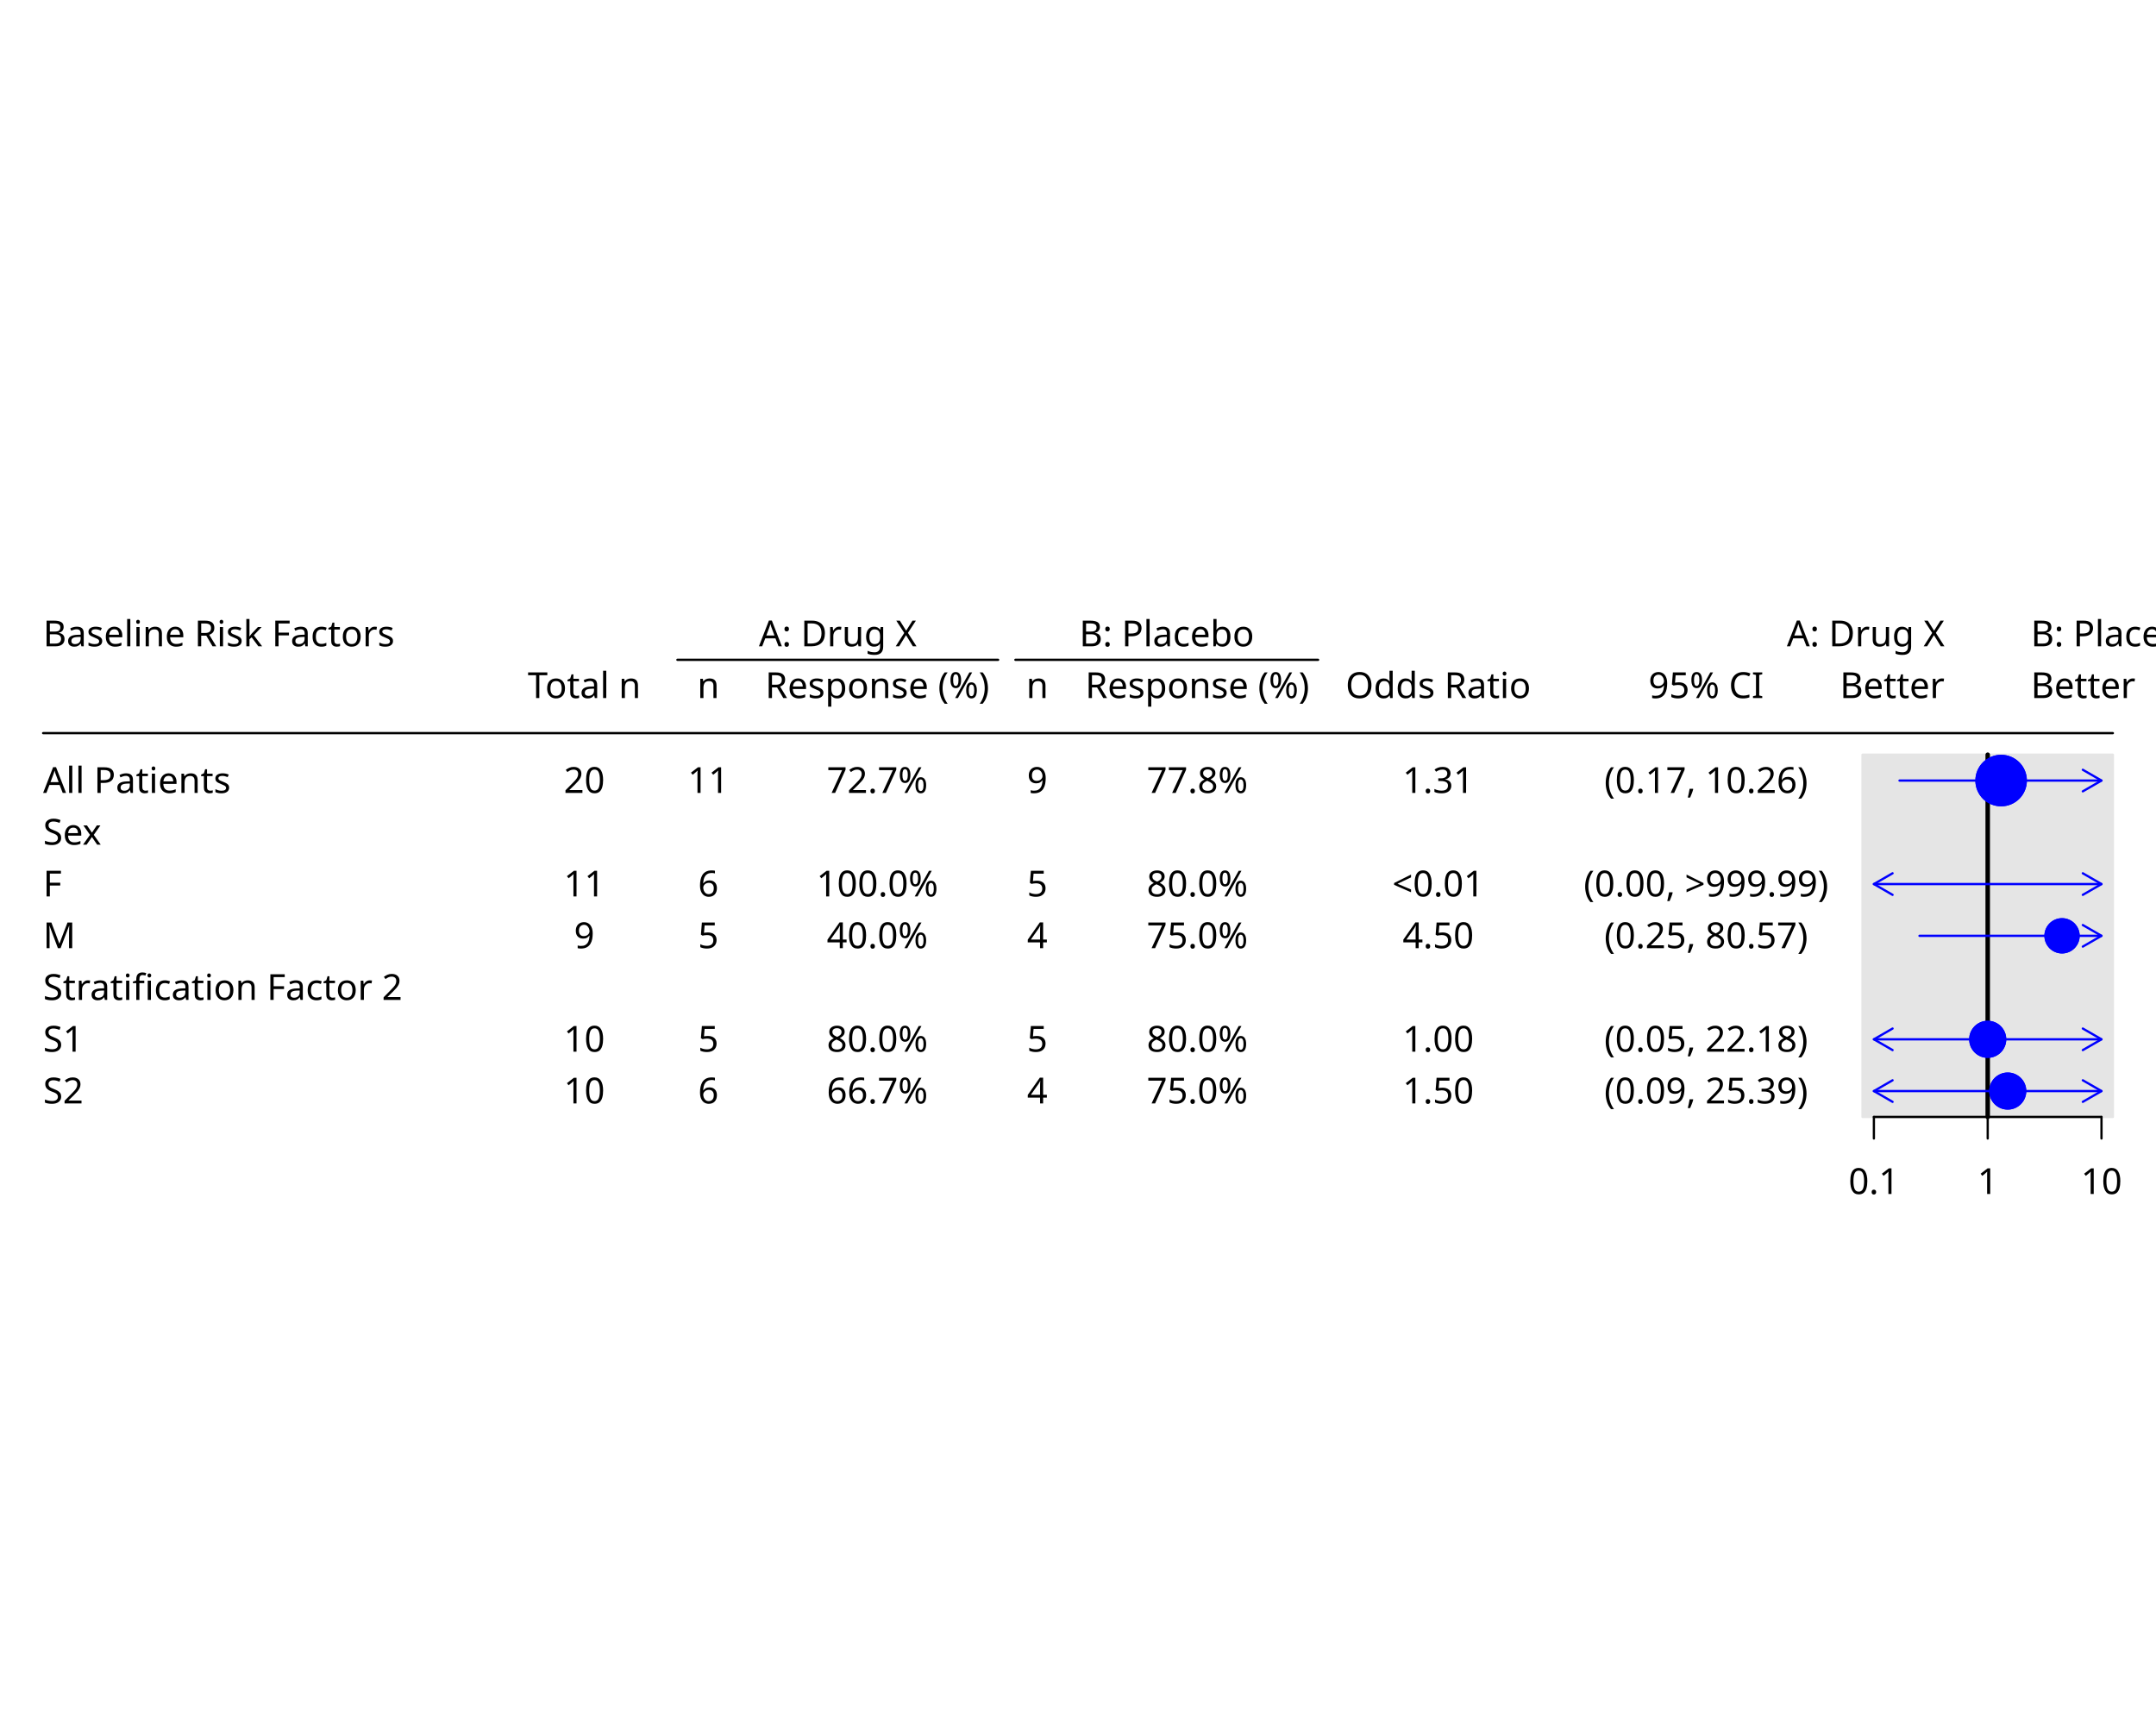
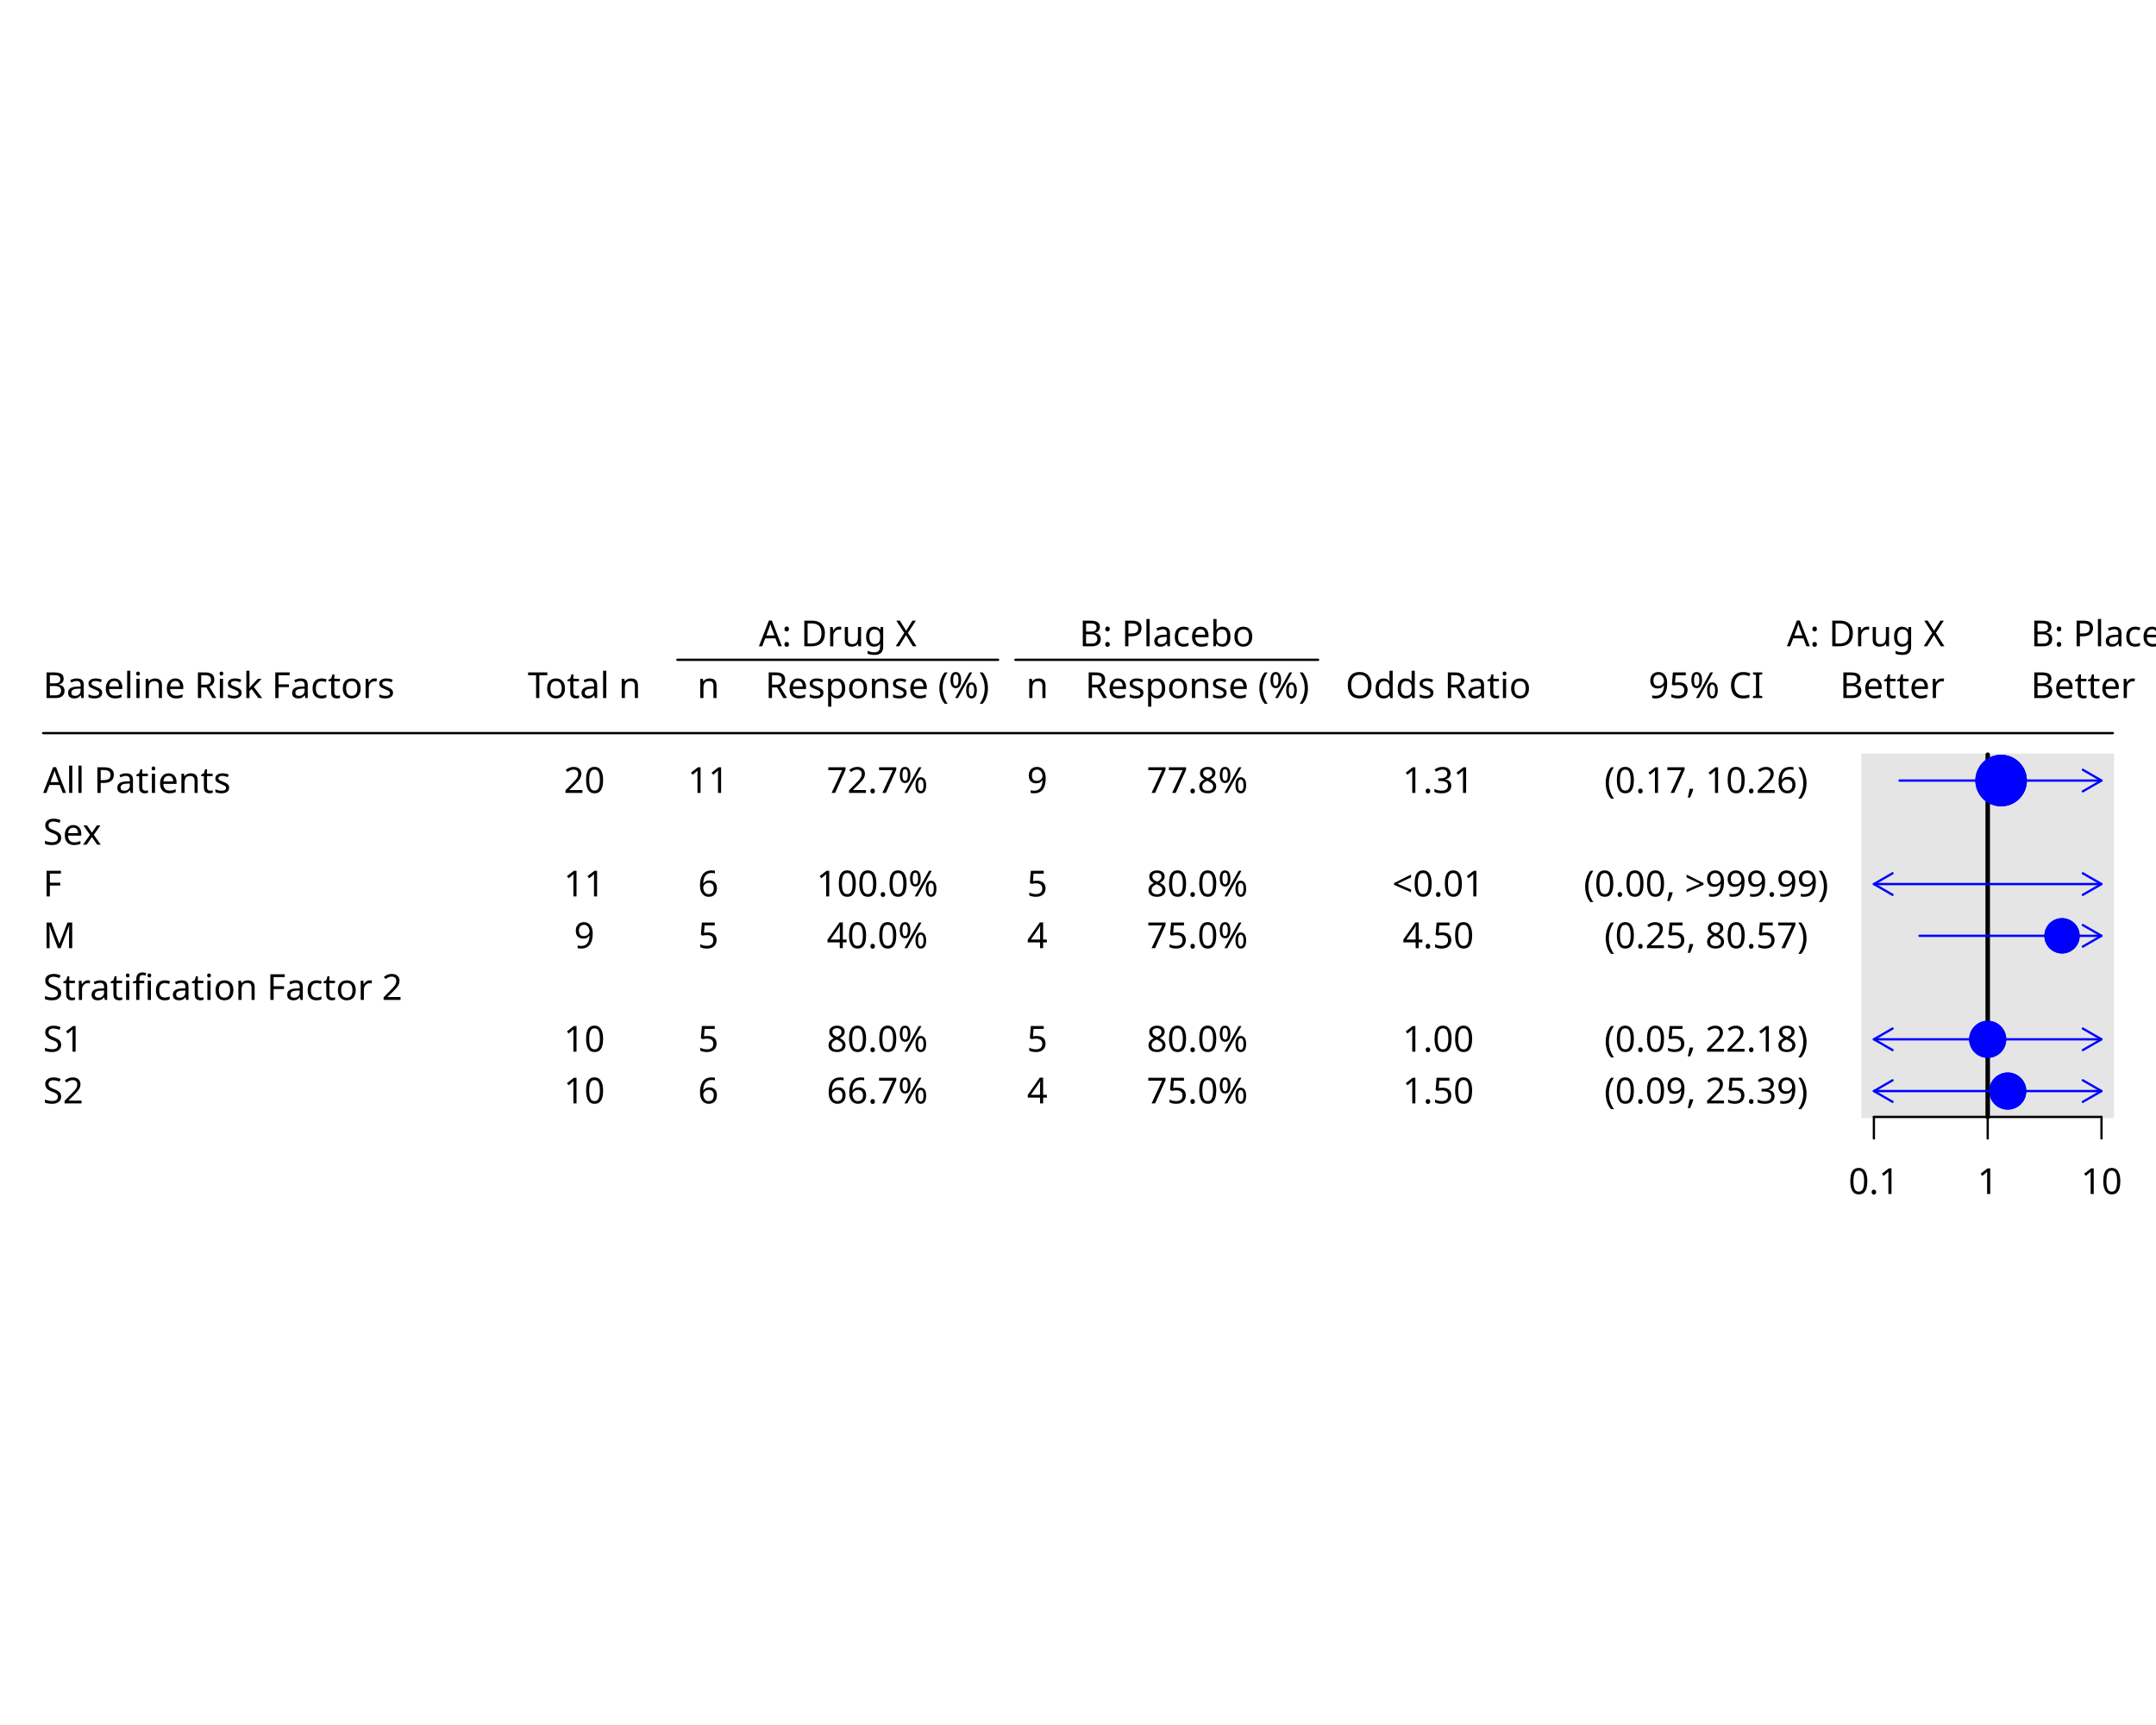
<svg xmlns="http://www.w3.org/2000/svg" class="svglite" data-engine-version="2.0" width="720.00pt" height="576.00pt" viewBox="0 0 720.00 576.00">
  <defs>
    <style type="text/css">
    .svglite line, .svglite polyline, .svglite polygon, .svglite path, .svglite rect, .svglite circle {
      fill: none;
      stroke: #000000;
      stroke-linecap: round;
      stroke-linejoin: round;
      stroke-miterlimit: 10.00;
    }
  </style>
  </defs>
  <rect width="100%" height="100%" style="stroke: none; fill: #FFFFFF;" />
  <defs>
    <clipPath id="cpMC4wMHw3MjAuMDB8MC4wMHw1NzYuMDA=">
      <rect x="0.00" y="0.00" width="720.00" height="576.00" />
    </clipPath>
  </defs>
  <g clip-path="url(#cpMC4wMHw3MjAuMDB8MC4wMHw1NzYuMDA=)">
-     <text x="14.40" y="215.81" style="font-size: 12.00px; font-family: sans;" textLength="116.06px" lengthAdjust="spacingAndGlyphs">Baseline Risk Factors</text>
    <text x="195.13" y="215.81" text-anchor="middle" style="font-size: 12.00px; font-family: sans;" textLength="3.33px" lengthAdjust="spacingAndGlyphs"> </text>
    <text x="279.78" y="215.81" text-anchor="middle" style="font-size: 12.00px; font-family: sans;" textLength="52.03px" lengthAdjust="spacingAndGlyphs">A: Drug X</text>
    <polyline points="226.22,220.32 333.33,220.32 " style="stroke-width: 0.75;" />
    <text x="389.64" y="215.81" text-anchor="middle" style="font-size: 12.00px; font-family: sans;" textLength="58.05px" lengthAdjust="spacingAndGlyphs">B: Placebo</text>
    <polyline points="339.09,220.32 440.19,220.32 " style="stroke-width: 0.75;" />
    <text x="532.53" y="215.81" text-anchor="middle" style="font-size: 12.00px; font-family: sans;" textLength="3.33px" lengthAdjust="spacingAndGlyphs"> </text>
+     <text x="14.40" y="233.09" style="font-size: 12.00px; font-family: sans;" textLength="116.06px" lengthAdjust="spacingAndGlyphs">Baseline Risk Factors</text>
    <text x="195.13" y="233.09" text-anchor="middle" style="font-size: 12.00px; font-family: sans;" textLength="36.68px" lengthAdjust="spacingAndGlyphs">Total n</text>
    <text x="236.55" y="233.09" text-anchor="middle" style="font-size: 12.00px; font-family: sans;" textLength="6.67px" lengthAdjust="spacingAndGlyphs">n</text>
    <text x="292.98" y="233.09" text-anchor="middle" style="font-size: 12.00px; font-family: sans;" textLength="76.05px" lengthAdjust="spacingAndGlyphs">Response (%)</text>
    <text x="346.41" y="233.09" text-anchor="middle" style="font-size: 12.00px; font-family: sans;" textLength="6.67px" lengthAdjust="spacingAndGlyphs">n</text>
    <text x="399.84" y="233.09" text-anchor="middle" style="font-size: 12.00px; font-family: sans;" textLength="76.05px" lengthAdjust="spacingAndGlyphs">Response (%)</text>
    <text x="480.30" y="233.09" text-anchor="middle" style="font-size: 12.00px; font-family: sans;" textLength="60.04px" lengthAdjust="spacingAndGlyphs">Odds Ratio</text>
    <text x="569.76" y="233.09" text-anchor="middle" style="font-size: 12.00px; font-family: sans;" textLength="39.36px" lengthAdjust="spacingAndGlyphs">95% CI</text>
    <text x="14.40" y="264.77" style="font-size: 12.00px; font-family: sans;" textLength="60.03px" lengthAdjust="spacingAndGlyphs">All Patients</text>
    <text x="195.13" y="264.77" text-anchor="middle" style="font-size: 12.00px; font-family: sans;" textLength="13.35px" lengthAdjust="spacingAndGlyphs">20</text>
    <text x="236.55" y="264.77" text-anchor="middle" style="font-size: 12.00px; font-family: sans;" textLength="13.35px" lengthAdjust="spacingAndGlyphs">11</text>
    <text x="292.98" y="264.77" text-anchor="middle" style="font-size: 12.00px; font-family: sans;" textLength="34.03px" lengthAdjust="spacingAndGlyphs">72.7%</text>
    <text x="346.41" y="264.77" text-anchor="middle" style="font-size: 12.00px; font-family: sans;" textLength="6.67px" lengthAdjust="spacingAndGlyphs">9</text>
    <text x="399.84" y="264.77" text-anchor="middle" style="font-size: 12.00px; font-family: sans;" textLength="34.03px" lengthAdjust="spacingAndGlyphs">77.8%</text>
    <text x="480.30" y="264.77" text-anchor="middle" style="font-size: 12.00px; font-family: sans;" textLength="23.36px" lengthAdjust="spacingAndGlyphs">1.31</text>
    <text x="569.76" y="264.77" text-anchor="middle" style="font-size: 12.00px; font-family: sans;" textLength="68.05px" lengthAdjust="spacingAndGlyphs">(0.17, 10.26)</text>
    <text x="14.40" y="282.05" style="font-size: 12.00px; font-family: sans;" textLength="20.69px" lengthAdjust="spacingAndGlyphs">Sex</text>
    <text x="14.40" y="299.33" style="font-size: 12.00px; font-family: sans;" textLength="20.66px" lengthAdjust="spacingAndGlyphs">    F</text>
    <text x="195.13" y="299.33" text-anchor="middle" style="font-size: 12.00px; font-family: sans;" textLength="13.35px" lengthAdjust="spacingAndGlyphs">11</text>
    <text x="236.55" y="299.33" text-anchor="middle" style="font-size: 12.00px; font-family: sans;" textLength="6.67px" lengthAdjust="spacingAndGlyphs">6</text>
    <text x="292.98" y="299.33" text-anchor="middle" style="font-size: 12.00px; font-family: sans;" textLength="40.70px" lengthAdjust="spacingAndGlyphs">100.0%</text>
    <text x="346.41" y="299.33" text-anchor="middle" style="font-size: 12.00px; font-family: sans;" textLength="6.67px" lengthAdjust="spacingAndGlyphs">5</text>
    <text x="399.84" y="299.33" text-anchor="middle" style="font-size: 12.00px; font-family: sans;" textLength="34.03px" lengthAdjust="spacingAndGlyphs">80.0%</text>
    <text x="480.30" y="299.33" text-anchor="middle" style="font-size: 12.00px; font-family: sans;" textLength="30.37px" lengthAdjust="spacingAndGlyphs">&lt;0.01</text>
    <text x="569.76" y="299.33" text-anchor="middle" style="font-size: 12.00px; font-family: sans;" textLength="81.73px" lengthAdjust="spacingAndGlyphs">(0.00, &gt;999.99)</text>
    <text x="14.40" y="316.61" style="font-size: 12.00px; font-family: sans;" textLength="23.34px" lengthAdjust="spacingAndGlyphs">    M</text>
    <text x="195.13" y="316.61" text-anchor="middle" style="font-size: 12.00px; font-family: sans;" textLength="6.67px" lengthAdjust="spacingAndGlyphs">9</text>
    <text x="236.55" y="316.61" text-anchor="middle" style="font-size: 12.00px; font-family: sans;" textLength="6.67px" lengthAdjust="spacingAndGlyphs">5</text>
    <text x="292.98" y="316.61" text-anchor="middle" style="font-size: 12.00px; font-family: sans;" textLength="34.03px" lengthAdjust="spacingAndGlyphs">40.0%</text>
    <text x="346.41" y="316.61" text-anchor="middle" style="font-size: 12.00px; font-family: sans;" textLength="6.67px" lengthAdjust="spacingAndGlyphs">4</text>
    <text x="399.84" y="316.61" text-anchor="middle" style="font-size: 12.00px; font-family: sans;" textLength="34.03px" lengthAdjust="spacingAndGlyphs">75.0%</text>
    <text x="480.30" y="316.61" text-anchor="middle" style="font-size: 12.00px; font-family: sans;" textLength="23.36px" lengthAdjust="spacingAndGlyphs">4.50</text>
    <text x="569.76" y="316.61" text-anchor="middle" style="font-size: 12.00px; font-family: sans;" textLength="68.05px" lengthAdjust="spacingAndGlyphs">(0.25, 80.57)</text>
    <text x="14.40" y="333.89" style="font-size: 12.00px; font-family: sans;" textLength="113.39px" lengthAdjust="spacingAndGlyphs">Stratification Factor 2</text>
    <text x="14.40" y="351.17" style="font-size: 12.00px; font-family: sans;" textLength="28.02px" lengthAdjust="spacingAndGlyphs">    S1</text>
    <text x="195.13" y="351.17" text-anchor="middle" style="font-size: 12.00px; font-family: sans;" textLength="13.35px" lengthAdjust="spacingAndGlyphs">10</text>
    <text x="236.55" y="351.17" text-anchor="middle" style="font-size: 12.00px; font-family: sans;" textLength="6.67px" lengthAdjust="spacingAndGlyphs">5</text>
    <text x="292.98" y="351.17" text-anchor="middle" style="font-size: 12.00px; font-family: sans;" textLength="34.03px" lengthAdjust="spacingAndGlyphs">80.0%</text>
    <text x="346.41" y="351.17" text-anchor="middle" style="font-size: 12.00px; font-family: sans;" textLength="6.67px" lengthAdjust="spacingAndGlyphs">5</text>
    <text x="399.84" y="351.17" text-anchor="middle" style="font-size: 12.00px; font-family: sans;" textLength="34.03px" lengthAdjust="spacingAndGlyphs">80.0%</text>
    <text x="480.30" y="351.17" text-anchor="middle" style="font-size: 12.00px; font-family: sans;" textLength="23.36px" lengthAdjust="spacingAndGlyphs">1.00</text>
    <text x="569.76" y="351.17" text-anchor="middle" style="font-size: 12.00px; font-family: sans;" textLength="68.05px" lengthAdjust="spacingAndGlyphs">(0.05, 22.18)</text>
    <text x="14.40" y="368.45" style="font-size: 12.00px; font-family: sans;" textLength="28.02px" lengthAdjust="spacingAndGlyphs">    S2</text>
    <text x="195.13" y="368.45" text-anchor="middle" style="font-size: 12.00px; font-family: sans;" textLength="13.35px" lengthAdjust="spacingAndGlyphs">10</text>
    <text x="236.55" y="368.45" text-anchor="middle" style="font-size: 12.00px; font-family: sans;" textLength="6.67px" lengthAdjust="spacingAndGlyphs">6</text>
    <text x="292.98" y="368.45" text-anchor="middle" style="font-size: 12.00px; font-family: sans;" textLength="34.03px" lengthAdjust="spacingAndGlyphs">66.7%</text>
    <text x="346.41" y="368.45" text-anchor="middle" style="font-size: 12.00px; font-family: sans;" textLength="6.67px" lengthAdjust="spacingAndGlyphs">4</text>
    <text x="399.84" y="368.45" text-anchor="middle" style="font-size: 12.00px; font-family: sans;" textLength="34.03px" lengthAdjust="spacingAndGlyphs">75.0%</text>
    <text x="480.30" y="368.45" text-anchor="middle" style="font-size: 12.00px; font-family: sans;" textLength="23.36px" lengthAdjust="spacingAndGlyphs">1.50</text>
    <text x="569.76" y="368.45" text-anchor="middle" style="font-size: 12.00px; font-family: sans;" textLength="68.05px" lengthAdjust="spacingAndGlyphs">(0.09, 25.39)</text>
    <polyline points="14.40,244.80 705.60,244.80 " style="stroke-width: 0.75;" />
    <text x="649.40" y="215.81" text-anchor="end" style="font-size: 12.00px; font-family: sans;" textLength="52.03px" lengthAdjust="spacingAndGlyphs">A: Drug X</text>
    <text x="649.40" y="233.09" text-anchor="end" style="font-size: 12.00px; font-family: sans;" textLength="32.02px" lengthAdjust="spacingAndGlyphs">Better</text>
    <text x="678.20" y="215.81" style="font-size: 12.00px; font-family: sans;" textLength="58.05px" lengthAdjust="spacingAndGlyphs">B: Placebo</text>
    <text x="678.20" y="233.09" style="font-size: 12.00px; font-family: sans;" textLength="32.02px" lengthAdjust="spacingAndGlyphs">Better</text>
    <rect x="621.99" y="252.00" width="83.61" height="120.96" style="stroke-width: 0.75; stroke: #E5E5E5; fill: #E5E5E5;" />
    <polyline points="663.80,372.96 663.80,252.00 " style="stroke-width: 1.50;" />
    <polyline points="625.79,372.96 701.80,372.96 " style="stroke-width: 0.75;" />
    <line x1="625.79" y1="372.96" x2="625.79" y2="380.16" style="stroke-width: 0.75;" />
    <line x1="663.80" y1="372.96" x2="663.80" y2="380.16" style="stroke-width: 0.75;" />
    <line x1="701.80" y1="372.96" x2="701.80" y2="380.16" style="stroke-width: 0.75;" />
    <text x="625.79" y="398.69" text-anchor="middle" style="font-size: 12.00px; font-family: sans;" textLength="16.68px" lengthAdjust="spacingAndGlyphs">0.1</text>
    <text x="663.80" y="398.69" text-anchor="middle" style="font-size: 12.00px; font-family: sans;" textLength="6.67px" lengthAdjust="spacingAndGlyphs">1</text>
    <text x="701.80" y="398.69" text-anchor="middle" style="font-size: 12.00px; font-family: sans;" textLength="13.35px" lengthAdjust="spacingAndGlyphs">10</text>
    <polyline points="634.34,260.64 701.80,260.64 " style="stroke-width: 0.75; stroke: #0000FF;" />
    <polyline points="695.56,264.24 701.80,260.64 695.56,257.04 " style="stroke-width: 0.75; stroke: #0000FF;" />
    <circle cx="668.28" cy="260.64" r="8.23" style="stroke-width: 0.75; stroke: #0000FF; fill: #0000FF;" />
    <circle cx="668.28" cy="260.64" r="8.23" style="stroke-width: 0.75; stroke: #0000FF; fill: #0000FF;" />
    <polyline points="625.79,295.20 701.80,295.20 " style="stroke-width: 0.75; stroke: #0000FF;" />
    <polyline points="632.03,291.60 625.79,295.20 632.03,298.80 " style="stroke-width: 0.75; stroke: #0000FF;" />
    <polyline points="695.56,298.80 701.80,295.20 695.56,291.60 " style="stroke-width: 0.75; stroke: #0000FF;" />
    <polyline points="641.01,312.48 701.80,312.48 " style="stroke-width: 0.75; stroke: #0000FF;" />
    <polyline points="695.56,316.08 701.80,312.48 695.56,308.88 " style="stroke-width: 0.75; stroke: #0000FF;" />
    <circle cx="688.62" cy="312.48" r="5.52" style="stroke-width: 0.75; stroke: #0000FF; fill: #0000FF;" />
    <circle cx="688.62" cy="312.48" r="5.52" style="stroke-width: 0.75; stroke: #0000FF; fill: #0000FF;" />
    <polyline points="625.79,347.04 701.80,347.04 " style="stroke-width: 0.75; stroke: #0000FF;" />
    <polyline points="632.03,343.44 625.79,347.04 632.03,350.64 " style="stroke-width: 0.75; stroke: #0000FF;" />
    <polyline points="695.56,350.64 701.80,347.04 695.56,343.44 " style="stroke-width: 0.75; stroke: #0000FF;" />
    <circle cx="663.80" cy="347.04" r="5.82" style="stroke-width: 0.75; stroke: #0000FF; fill: #0000FF;" />
    <circle cx="663.80" cy="347.04" r="5.82" style="stroke-width: 0.75; stroke: #0000FF; fill: #0000FF;" />
    <polyline points="625.79,364.32 701.80,364.32 " style="stroke-width: 0.75; stroke: #0000FF;" />
    <polyline points="632.03,360.72 625.79,364.32 632.03,367.92 " style="stroke-width: 0.75; stroke: #0000FF;" />
    <polyline points="695.56,367.92 701.80,364.32 695.56,360.72 " style="stroke-width: 0.75; stroke: #0000FF;" />
    <circle cx="670.49" cy="364.32" r="5.82" style="stroke-width: 0.75; stroke: #0000FF; fill: #0000FF;" />
    <circle cx="670.49" cy="364.32" r="5.82" style="stroke-width: 0.75; stroke: #0000FF; fill: #0000FF;" />
  </g>
</svg>
